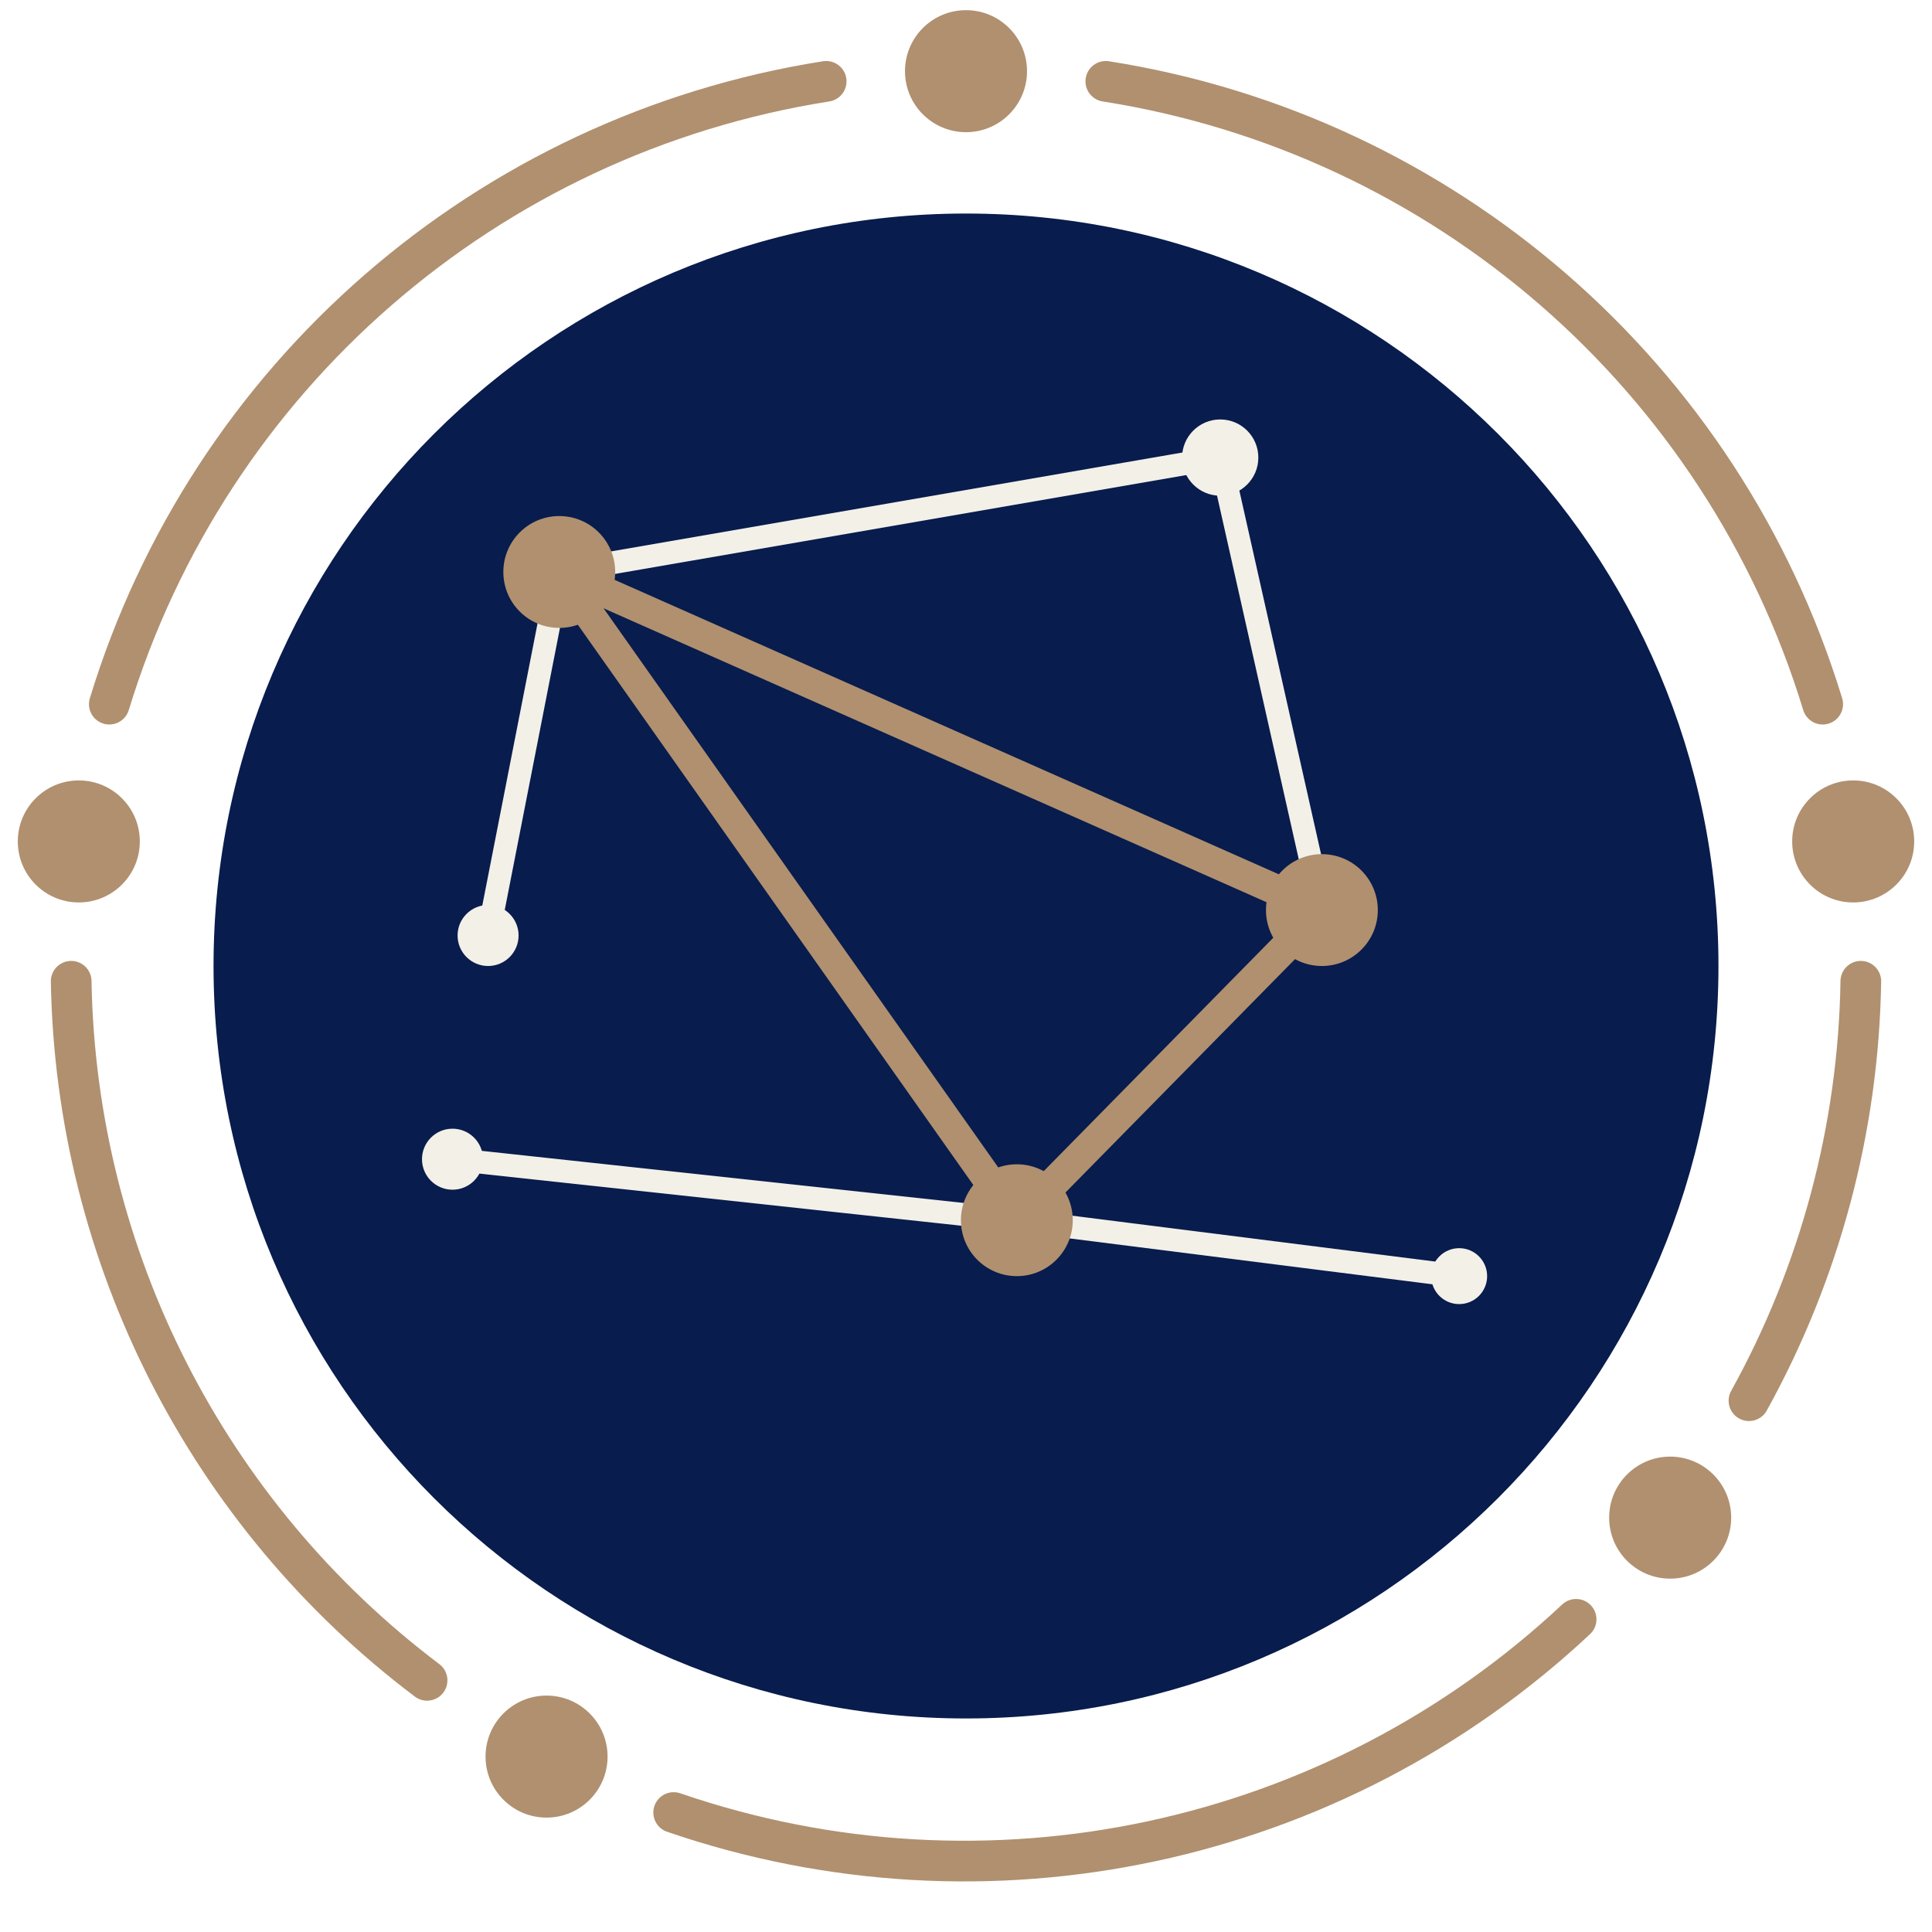
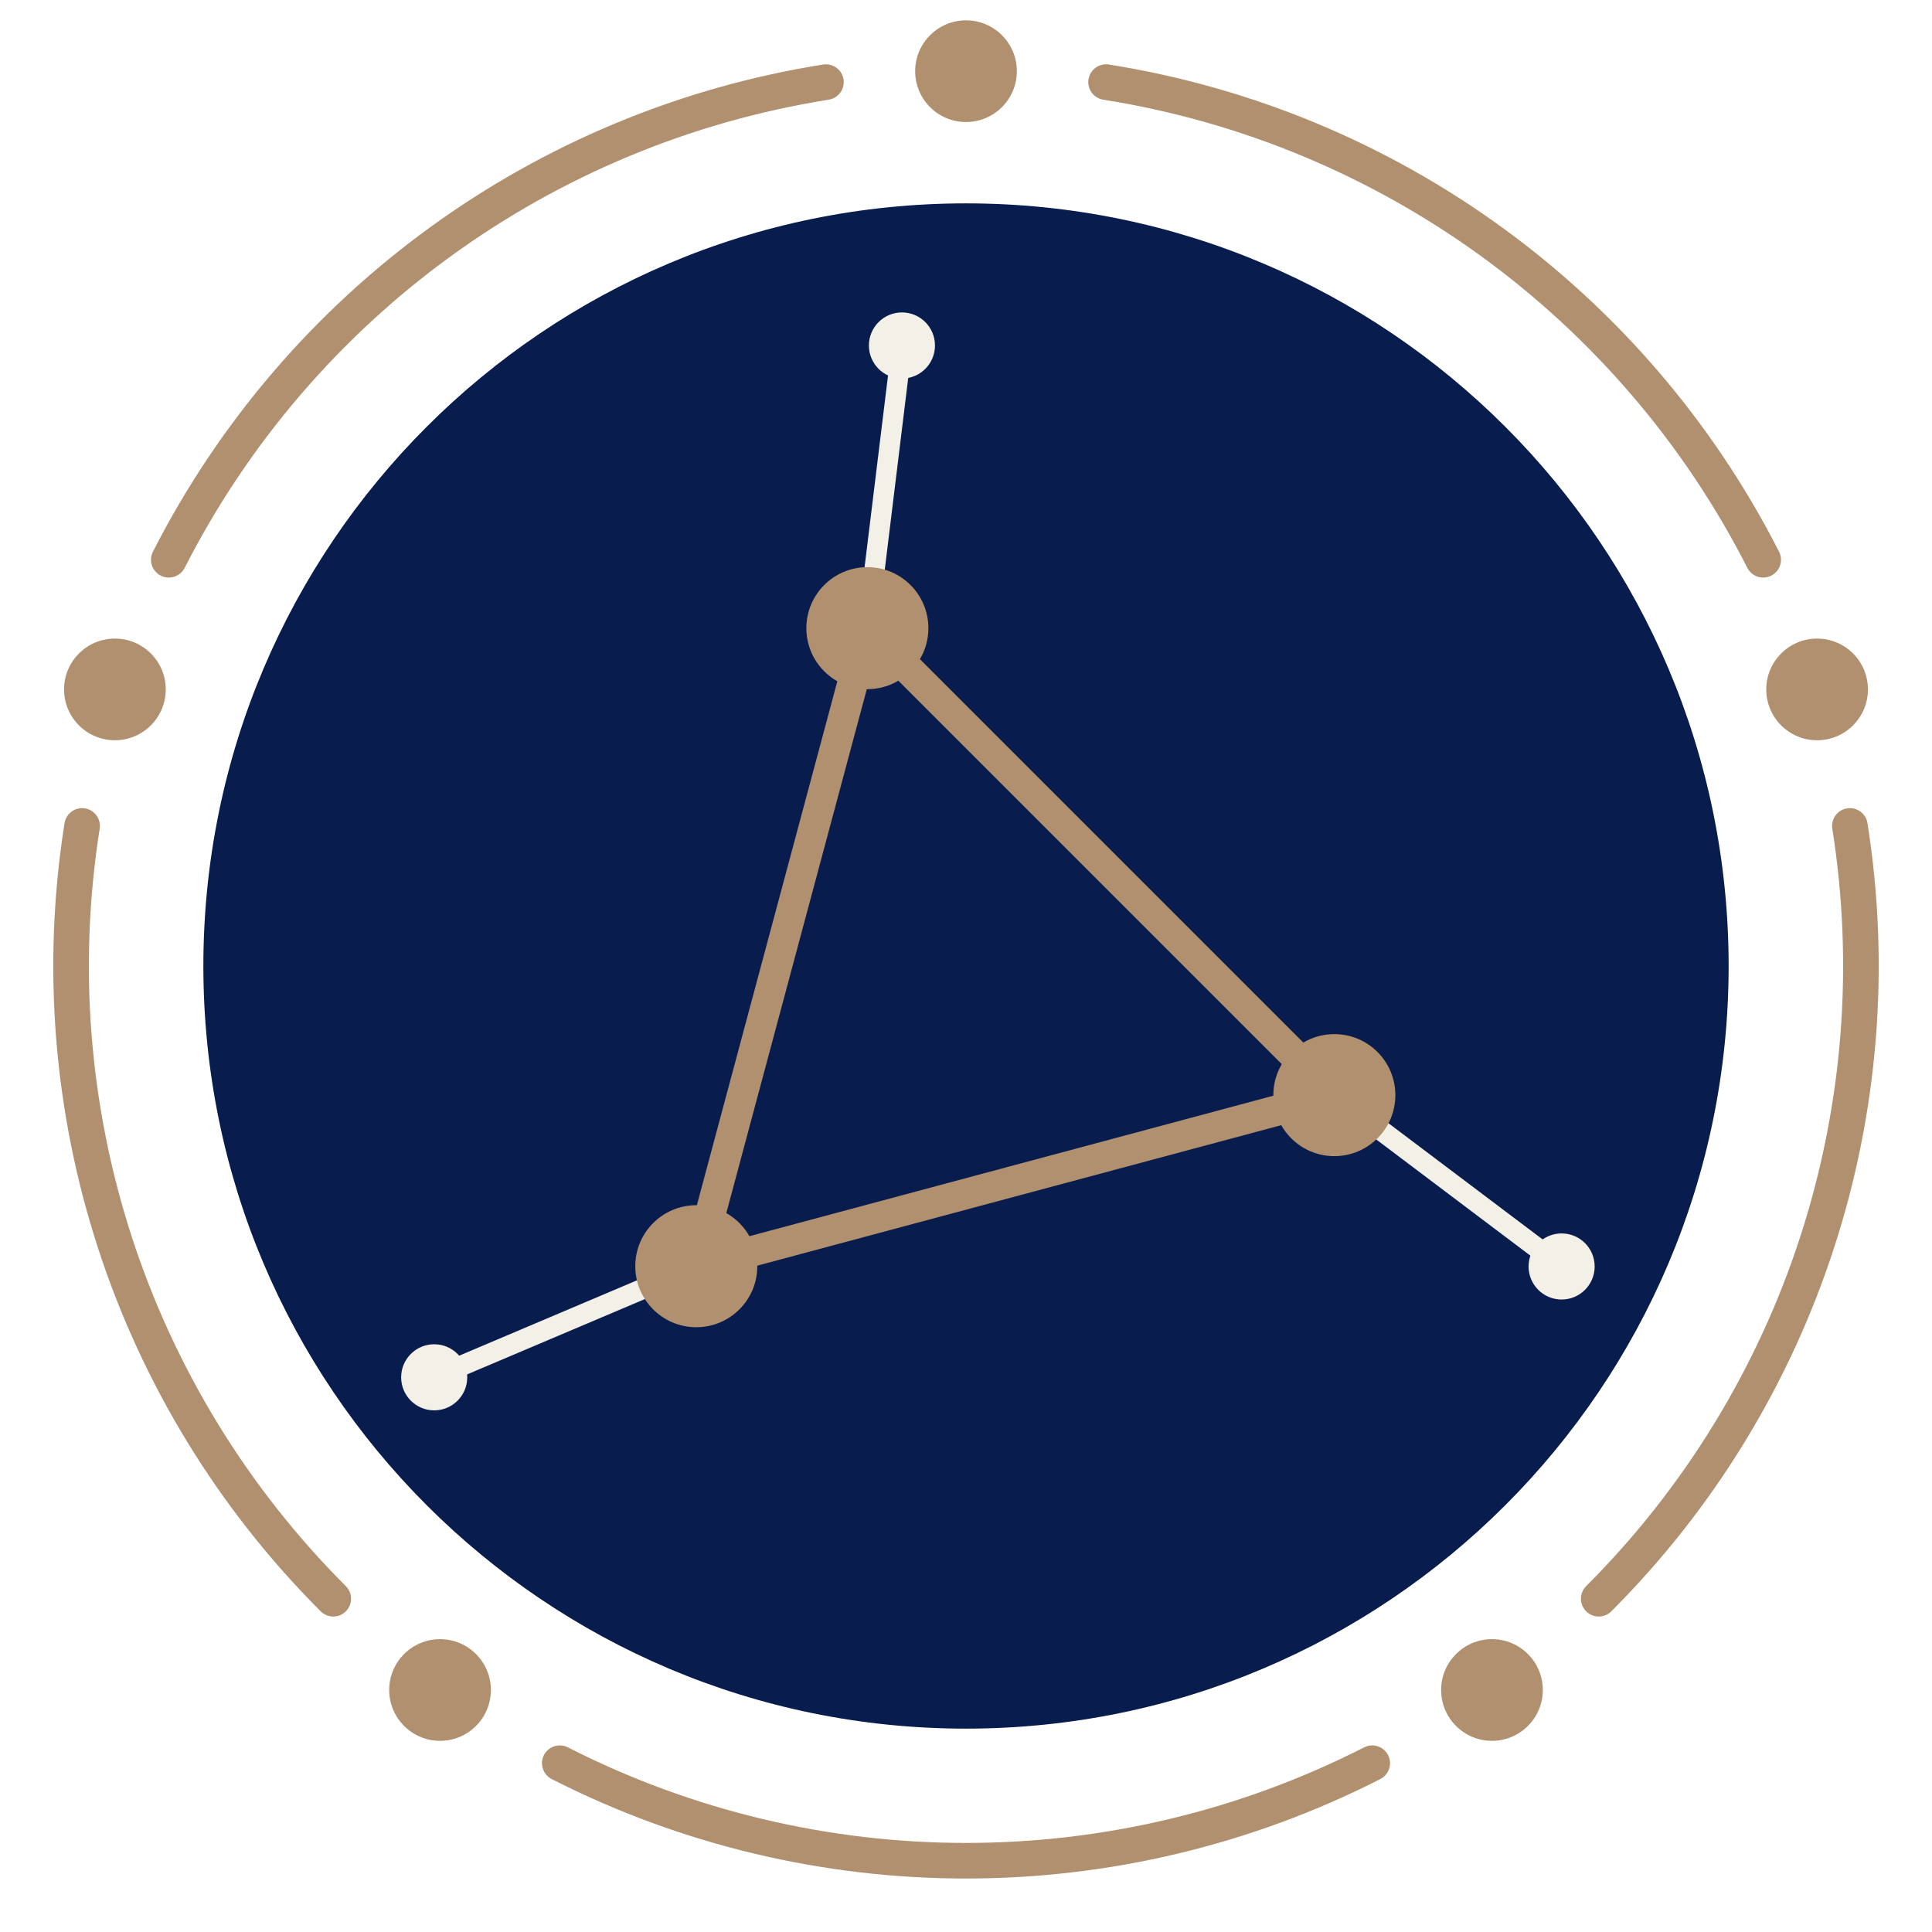
<svg xmlns="http://www.w3.org/2000/svg" viewBox="20 20 760 760">
-   <circle cx="400" cy="400" r="296" fill="#081c4d" />
-   <path d="M285 733 A352 352 0 0 0 640 657" fill="none" stroke="#b0906f" stroke-width="16" stroke-linecap="round" />
-   <path d="M708 571 A352 352 0 0 0 752 406" fill="none" stroke="#b0906f" stroke-width="16" stroke-linecap="round" />
-   <path d="M737 297 A352 352 0 0 0 455 52" fill="none" stroke="#b0906f" stroke-width="16" stroke-linecap="round" />
-   <path d="M345 52 A352 352 0 0 0 63 297" fill="none" stroke="#b0906f" stroke-width="16" stroke-linecap="round" />
-   <path d="M48 406 A352 352 0 0 0 188 681" fill="none" stroke="#b0906f" stroke-width="16" stroke-linecap="round" />
-   <circle cx="400" cy="48" r="24" fill="#b0906f" />
-   <circle cx="749" cy="351" r="24" fill="#b0906f" />
-   <circle cx="51" cy="351" r="24" fill="#b0906f" />
-   <circle cx="677" cy="617" r="24" fill="#b0906f" />
-   <circle cx="235" cy="711" r="24" fill="#b0906f" />
-   <line x1="240" y1="245" x2="500" y2="200" stroke="#f3f0e8" stroke-width="9" stroke-linecap="round" />
-   <line x1="500" y1="200" x2="540" y2="378" stroke="#f3f0e8" stroke-width="9" stroke-linecap="round" />
-   <line x1="240" y1="245" x2="212" y2="388" stroke="#f3f0e8" stroke-width="9" stroke-linecap="round" />
-   <line x1="198" y1="476" x2="420" y2="500" stroke="#f3f0e8" stroke-width="9" stroke-linecap="round" />
-   <line x1="420" y1="500" x2="594" y2="522" stroke="#f3f0e8" stroke-width="9" stroke-linecap="round" />
-   <line x1="240" y1="245" x2="540" y2="378" stroke="#b0906f" stroke-width="12" stroke-linecap="round" />
-   <line x1="240" y1="245" x2="420" y2="500" stroke="#b0906f" stroke-width="12" stroke-linecap="round" />
-   <line x1="540" y1="378" x2="420" y2="500" stroke="#b0906f" stroke-width="12" stroke-linecap="round" />
-   <circle cx="500" cy="200" r="15" fill="#f3f0e8" />
-   <circle cx="212" cy="388" r="12" fill="#f3f0e8" />
-   <circle cx="198" cy="476" r="12" fill="#f3f0e8" />
-   <circle cx="594" cy="522" r="11" fill="#f3f0e8" />
-   <circle cx="240" cy="245" r="22" fill="#b0906f" />
-   <circle cx="540" cy="378" r="22" fill="#b0906f" />
-   <circle cx="420" cy="500" r="22" fill="#b0906f" />
+   <circle cx="400" cy="400" r="300" fill="#081c4d" />
+   <path d="M455.1 52.3A352 352 0 0 1 713.6 240.2" fill="none" stroke="#b0906f" stroke-width="14" stroke-linecap="round" />
+   <circle cx="400" cy="48" r="20" fill="#b0906f" />
+   <path d="M747.7 344.9A352 352 0 0 1 648.9 648.9" fill="none" stroke="#b0906f" stroke-width="14" stroke-linecap="round" />
+   <circle cx="734.8" cy="291.2" r="20" fill="#b0906f" />
+   <path d="M559.8 713.6A352 352 0 0 1 240.2 713.6" fill="none" stroke="#b0906f" stroke-width="14" stroke-linecap="round" />
+   <circle cx="606.9" cy="684.8" r="20" fill="#b0906f" />
+   <path d="M151.1 648.9A352 352 0 0 1 52.3 344.9" fill="none" stroke="#b0906f" stroke-width="14" stroke-linecap="round" />
+   <circle cx="193.1" cy="684.8" r="20" fill="#b0906f" />
+   <path d="M86.4 240.2A352 352 0 0 1 344.9 52.3" fill="none" stroke="#b0906f" stroke-width="14" stroke-linecap="round" />
+   <circle cx="65.2" cy="291.2" r="20" fill="#b0906f" />
+   <line x1="361.2" y1="267.1" x2="374.8" y2="155.9" stroke="#f3f0e8" stroke-width="8" stroke-linecap="round" />
+   <line x1="544.9" y1="450.8" x2="634.3" y2="518.2" stroke="#f3f0e8" stroke-width="8" stroke-linecap="round" />
+   <line x1="293.9" y1="518.1" x2="190.8" y2="561.8" stroke="#f3f0e8" stroke-width="8" stroke-linecap="round" />
+   <polygon points="361.2 267.1 544.9 450.8 293.9 518.1" fill="none" stroke="#b0906f" stroke-width="12" stroke-linejoin="round" />
+   <circle cx="374.8" cy="155.9" r="13" fill="#f3f0e8" />
+   <circle cx="634.3" cy="518.2" r="13" fill="#f3f0e8" />
+   <circle cx="190.8" cy="561.8" r="13" fill="#f3f0e8" />
+   <circle cx="361.2" cy="267.1" r="24" fill="#b0906f" />
+   <circle cx="544.9" cy="450.8" r="24" fill="#b0906f" />
+   <circle cx="293.9" cy="518.1" r="24" fill="#b0906f" />
</svg>
